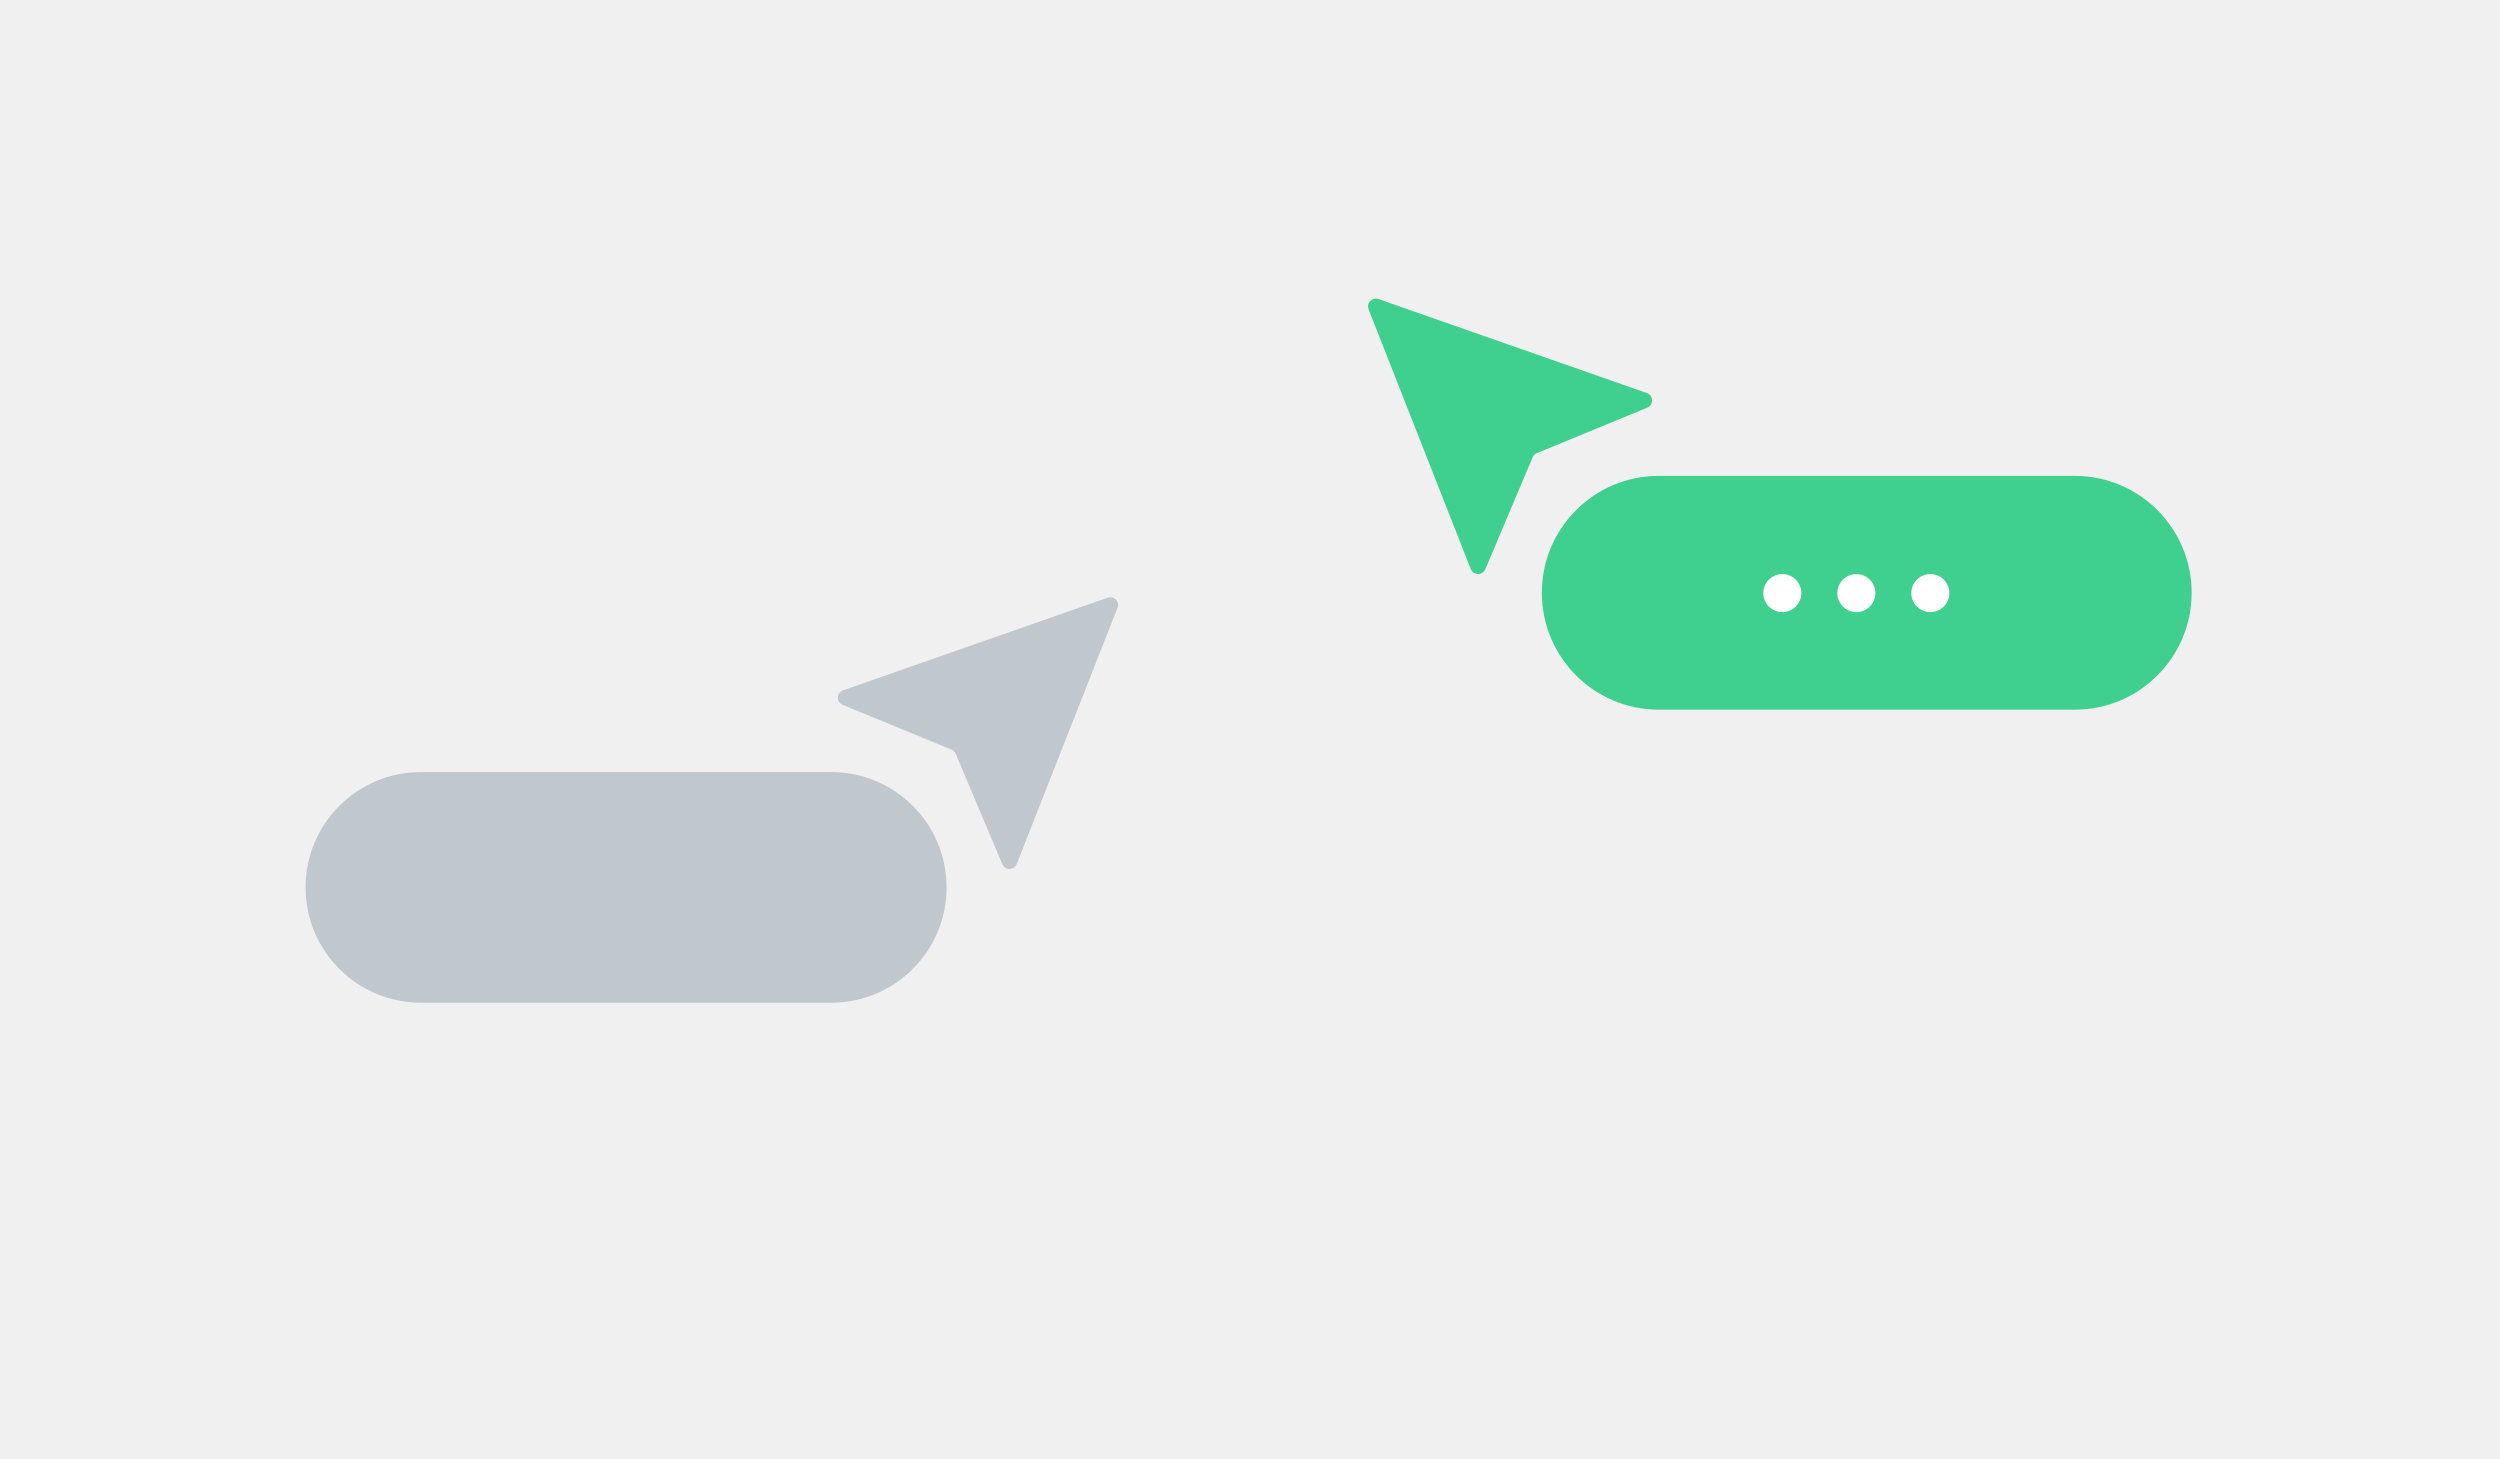
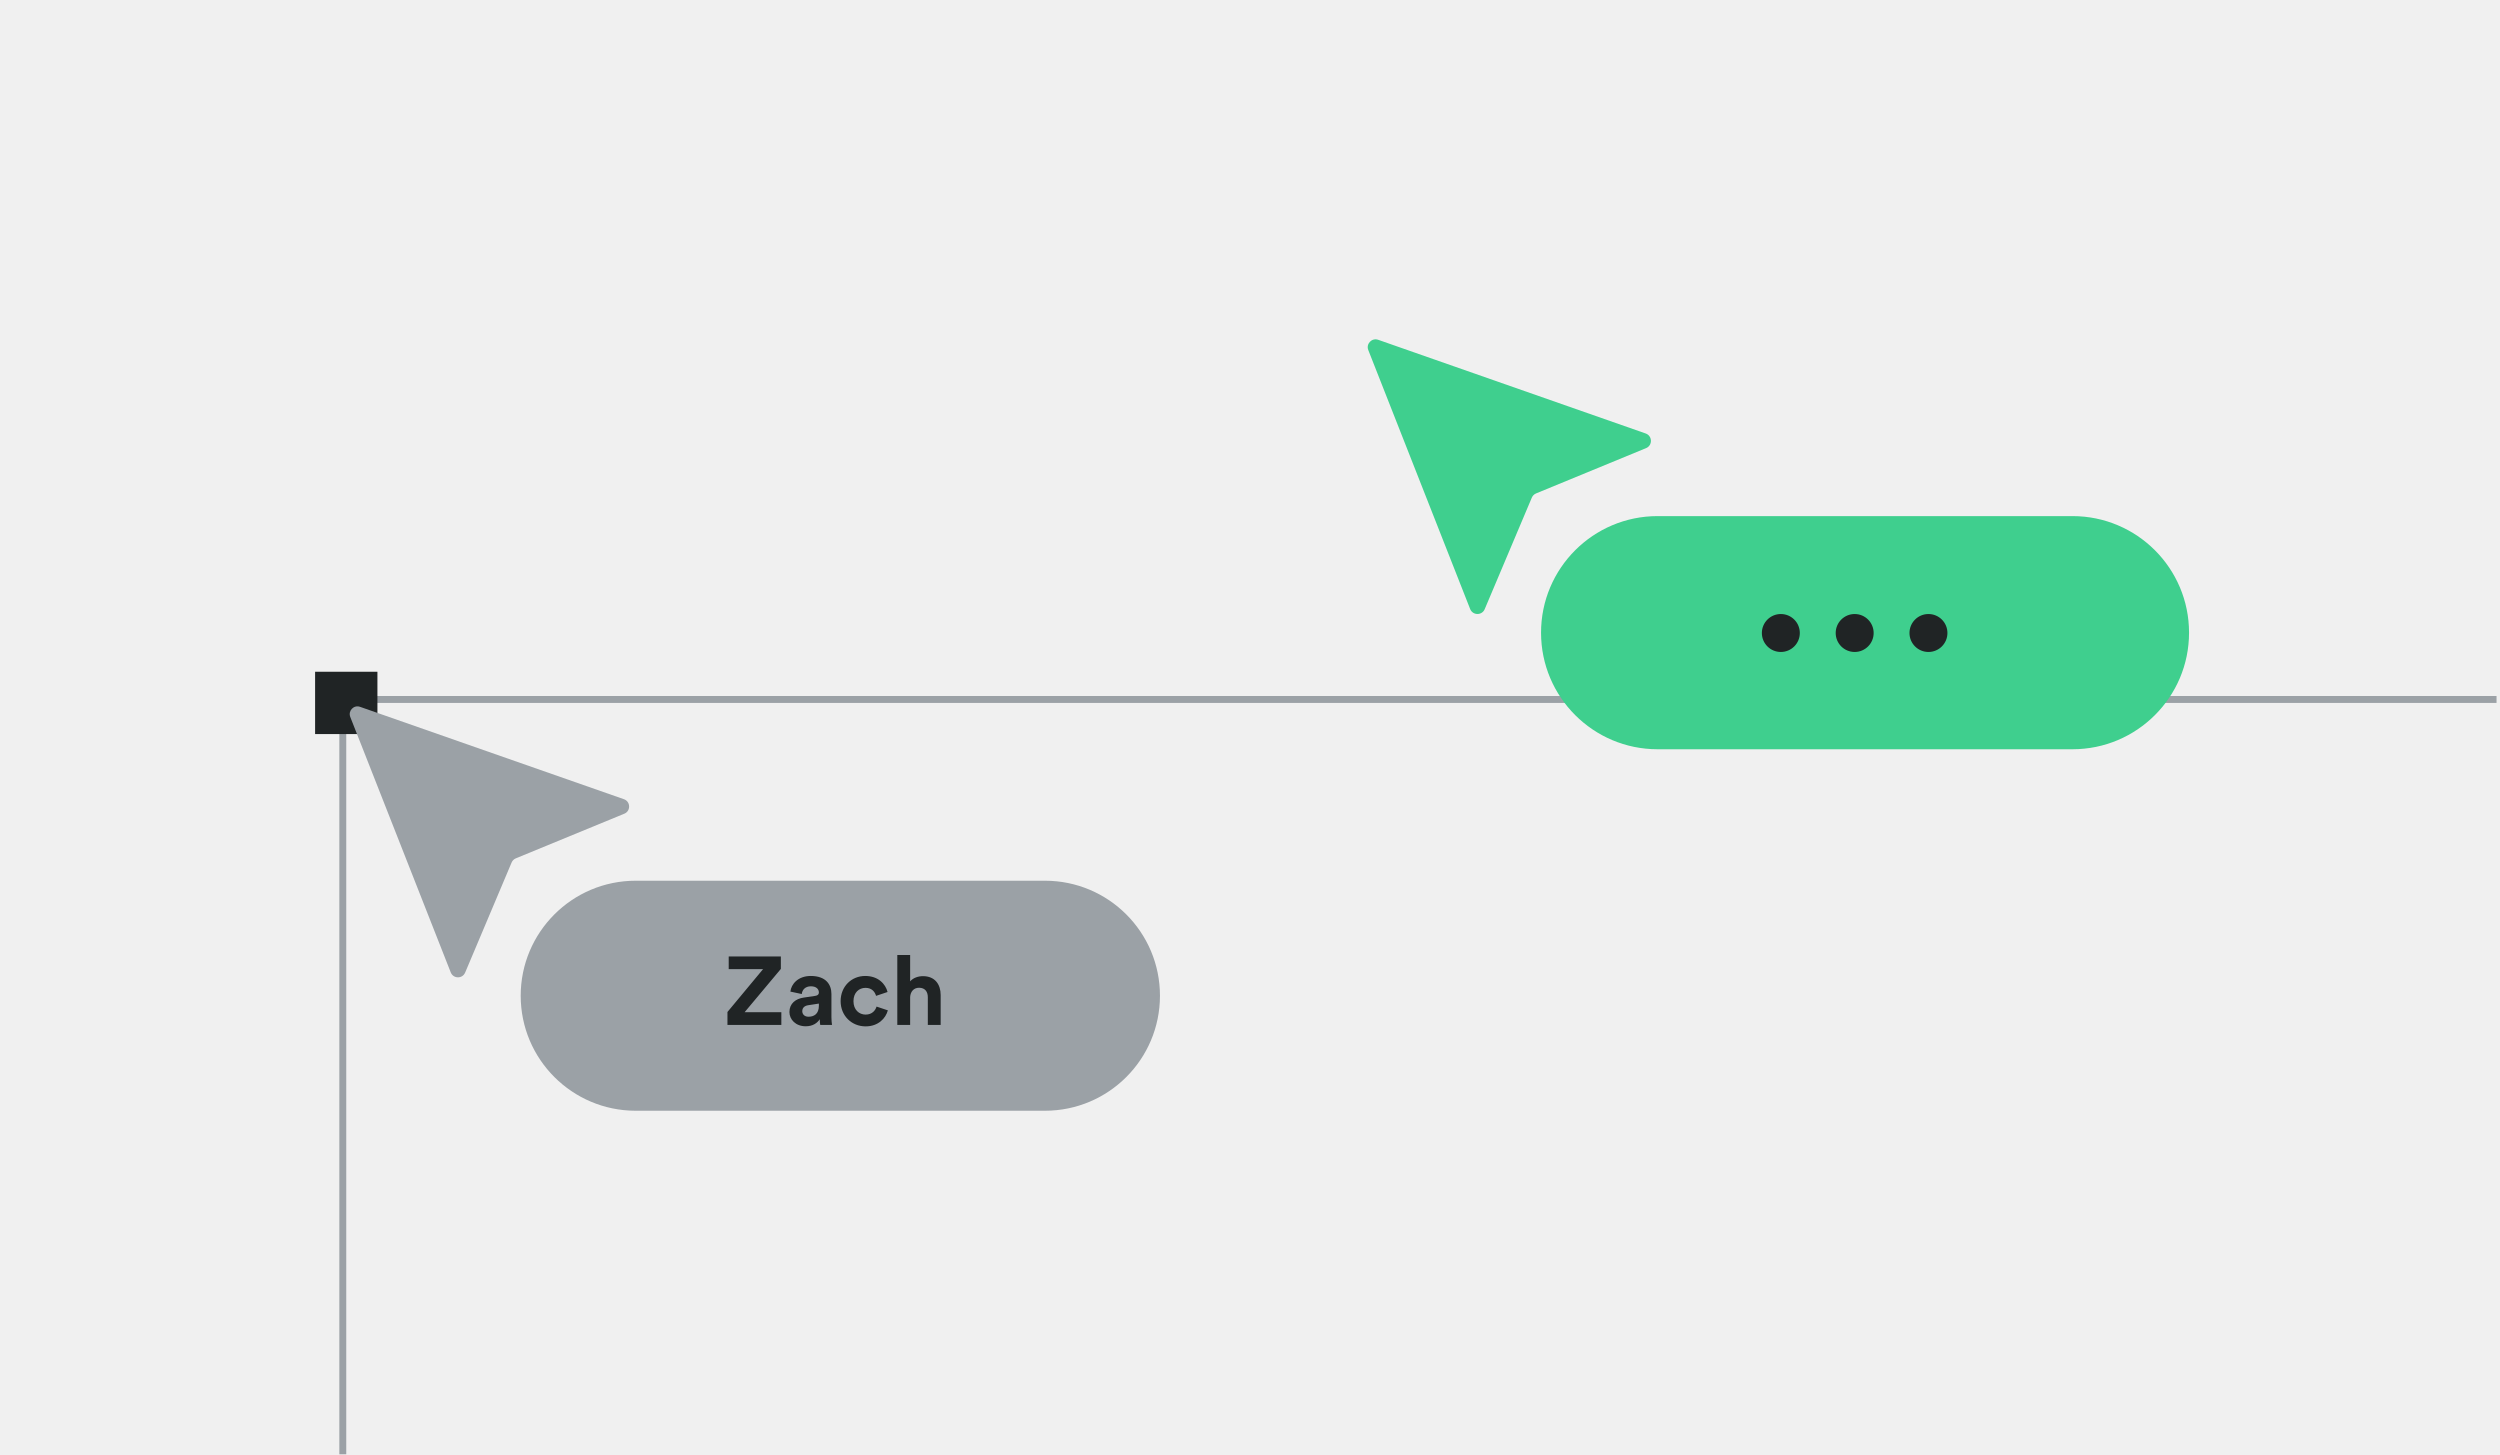
- <svg xmlns="http://www.w3.org/2000/svg" width="360" height="210" viewBox="0 0 360 210" fill="none">
-   <path d="M211.789 81.94L197.082 44.553C196.724 43.647 197.598 42.746 198.511 43.066L237.131 56.592C238.117 56.938 238.156 58.314 237.19 58.712L221.309 65.25C221.035 65.361 220.813 65.583 220.696 65.857L213.89 81.966C213.492 82.906 212.161 82.886 211.789 81.94ZM315.598 85.359C315.598 76.061 308.062 68.525 298.764 68.525H238.86C229.563 68.525 222.027 76.061 222.027 85.359C222.027 94.657 229.563 102.193 238.86 102.193H298.764C308.062 102.193 315.598 94.657 315.598 85.359Z" fill="#3FCF8E" />
-   <path d="M256.653 88.145C258.167 88.145 259.394 86.918 259.394 85.405C259.394 83.891 258.167 82.665 256.653 82.665C255.14 82.665 253.913 83.891 253.913 85.405C253.913 86.918 255.14 88.145 256.653 88.145Z" fill="white" />
-   <path d="M267.315 88.145C268.828 88.145 270.055 86.918 270.055 85.405C270.055 83.891 268.828 82.665 267.315 82.665C265.801 82.665 264.574 83.891 264.574 85.405C264.574 86.918 265.801 88.145 267.315 88.145Z" fill="white" />
-   <path d="M277.97 88.145C279.483 88.145 280.71 86.918 280.71 85.405C280.71 83.891 279.483 82.665 277.97 82.665C276.456 82.665 275.229 83.891 275.229 85.405C275.229 86.918 276.456 88.145 277.97 88.145Z" fill="white" />
-   <path d="M144.33 124.436L137.622 108.547C137.504 108.273 137.289 108.057 137.015 107.946L121.347 101.499C120.394 101.108 120.433 99.744 121.406 99.404L159.508 86.066C160.415 85.746 161.27 86.641 160.918 87.534L146.411 124.417C146.046 125.35 144.728 125.369 144.336 124.443L144.33 124.436ZM136.31 127.784C136.31 118.609 128.871 111.176 119.703 111.176H60.607C51.433 111.176 44 118.616 44 127.784C44 136.959 51.439 144.391 60.607 144.391H119.703C128.877 144.391 136.31 136.952 136.31 127.784V127.784Z" fill="#C1C8CD" />
+ <svg xmlns="http://www.w3.org/2000/svg" width="361" height="210" viewBox="0 0 361 210" fill="none">
+   <g clip-path="url(#clip0_1125_17697)">
+     <path d="M49.5 254V101H433.5" stroke="#9BA1A6" stroke-miterlimit="10" />
+     <path d="M54.5 97H45.5V106H54.5V97Z" fill="#202425" />
+     <path d="M212.289 87.94L197.582 50.553C197.224 49.647 198.098 48.746 199.011 49.066L237.631 62.592C238.617 62.938 238.656 64.314 237.69 64.712L221.809 71.25C221.535 71.361 221.313 71.583 221.196 71.857L214.39 87.966C213.992 88.906 212.661 88.886 212.289 87.94ZM316.098 91.359C316.098 82.061 308.562 74.525 299.264 74.525H239.36C230.063 74.525 222.527 82.061 222.527 91.359C222.527 100.657 230.063 108.193 239.36 108.193H299.264C308.562 108.193 316.098 100.657 316.098 91.359Z" fill="#3FCF8E" />
+     <path fill-rule="evenodd" clip-rule="evenodd" d="M257.153 94.145C258.667 94.145 259.894 92.918 259.894 91.405C259.894 89.891 258.667 88.665 257.153 88.665C255.64 88.665 254.413 89.891 254.413 91.405C254.413 92.918 255.64 94.145 257.153 94.145ZM267.815 94.145C269.328 94.145 270.555 92.918 270.555 91.405C270.555 89.891 269.328 88.665 267.815 88.665C266.301 88.665 265.074 89.891 265.074 91.405C265.074 92.918 266.301 94.145 267.815 94.145ZM281.209 91.405C281.209 92.918 279.982 94.145 278.469 94.145C276.955 94.145 275.729 92.918 275.729 91.405C275.729 89.891 276.955 88.665 278.469 88.665C279.982 88.665 281.209 89.891 281.209 91.405Z" fill="#202425" />
+     <path d="M67.169 140.436L73.877 124.547C73.995 124.273 74.21 124.057 74.484 123.946L90.152 117.499C91.105 117.108 91.066 115.744 90.093 115.404L51.991 102.066C51.084 101.747 50.229 102.641 50.581 103.535L65.088 140.417C65.453 141.35 66.771 141.369 67.163 140.443L67.169 140.436ZM75.189 143.784C75.189 134.609 82.628 127.176 91.796 127.176H150.892C160.066 127.176 167.499 134.616 167.499 143.784C167.499 152.959 160.06 160.391 150.892 160.391H91.796C82.622 160.391 75.189 152.952 75.189 143.784Z" fill="#9BA1A6" />
+     <path d="M112.826 148V146.159H107.526L112.756 139.911V138.112H105.225V139.939H110.19L105.044 146.131V148H112.826ZM113.993 146.131C113.993 147.205 114.885 148.195 116.35 148.195C117.368 148.195 118.023 147.721 118.372 147.177C118.372 147.442 118.4 147.819 118.442 148H120.143C120.101 147.763 120.059 147.275 120.059 146.912V143.537C120.059 142.156 119.251 140.929 117.075 140.929C115.234 140.929 114.244 142.115 114.132 143.188L115.778 143.537C115.834 142.937 116.28 142.421 117.089 142.421C117.87 142.421 118.246 142.826 118.246 143.314C118.246 143.551 118.121 143.746 117.73 143.802L116.043 144.053C114.899 144.22 113.993 144.904 113.993 146.131ZM116.74 146.815C116.14 146.815 115.848 146.424 115.848 146.02C115.848 145.49 116.224 145.225 116.698 145.155L118.246 144.918V145.225C118.246 146.438 117.521 146.815 116.74 146.815ZM124.984 142.645C125.905 142.645 126.337 143.23 126.504 143.802L128.164 143.244C127.871 142.087 126.811 140.929 124.942 140.929C122.948 140.929 121.386 142.449 121.386 144.569C121.386 146.675 122.976 148.209 124.998 148.209C126.825 148.209 127.899 147.038 128.206 145.894L126.574 145.35C126.421 145.88 125.946 146.508 124.998 146.508C124.05 146.508 123.241 145.81 123.241 144.569C123.241 143.328 124.036 142.645 124.984 142.645ZM131.425 143.969C131.467 143.216 131.927 142.631 132.708 142.631C133.6 142.631 133.977 143.23 133.977 143.997V148H135.832V143.677C135.832 142.17 135.023 140.957 133.28 140.957C132.624 140.957 131.871 141.18 131.425 141.71V137.903H129.57V148H131.425V143.969Z" fill="#202425" />
+   </g>
+   <defs>
+     <clipPath id="clip0_1125_17697">
+       <rect width="360" height="210" fill="white" transform="translate(0.5)" />
+     </clipPath>
+   </defs>
</svg>
